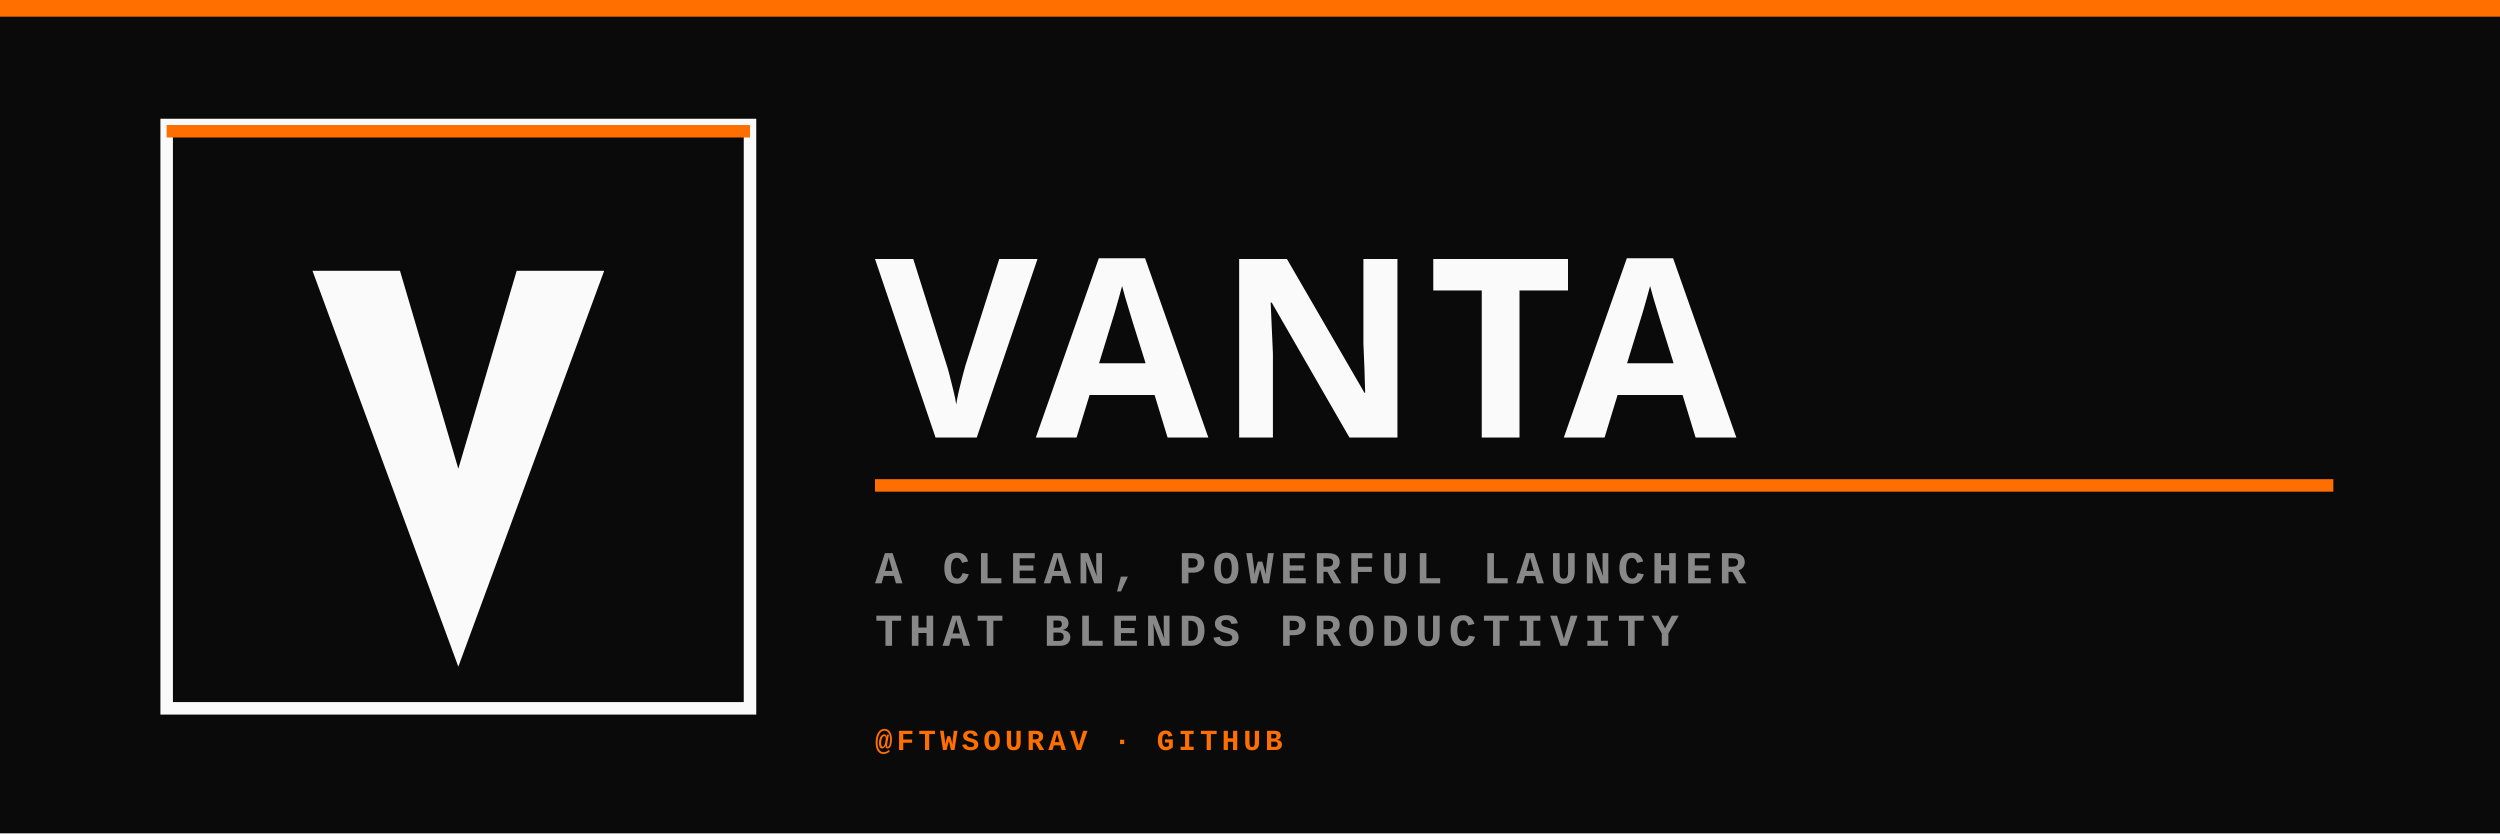
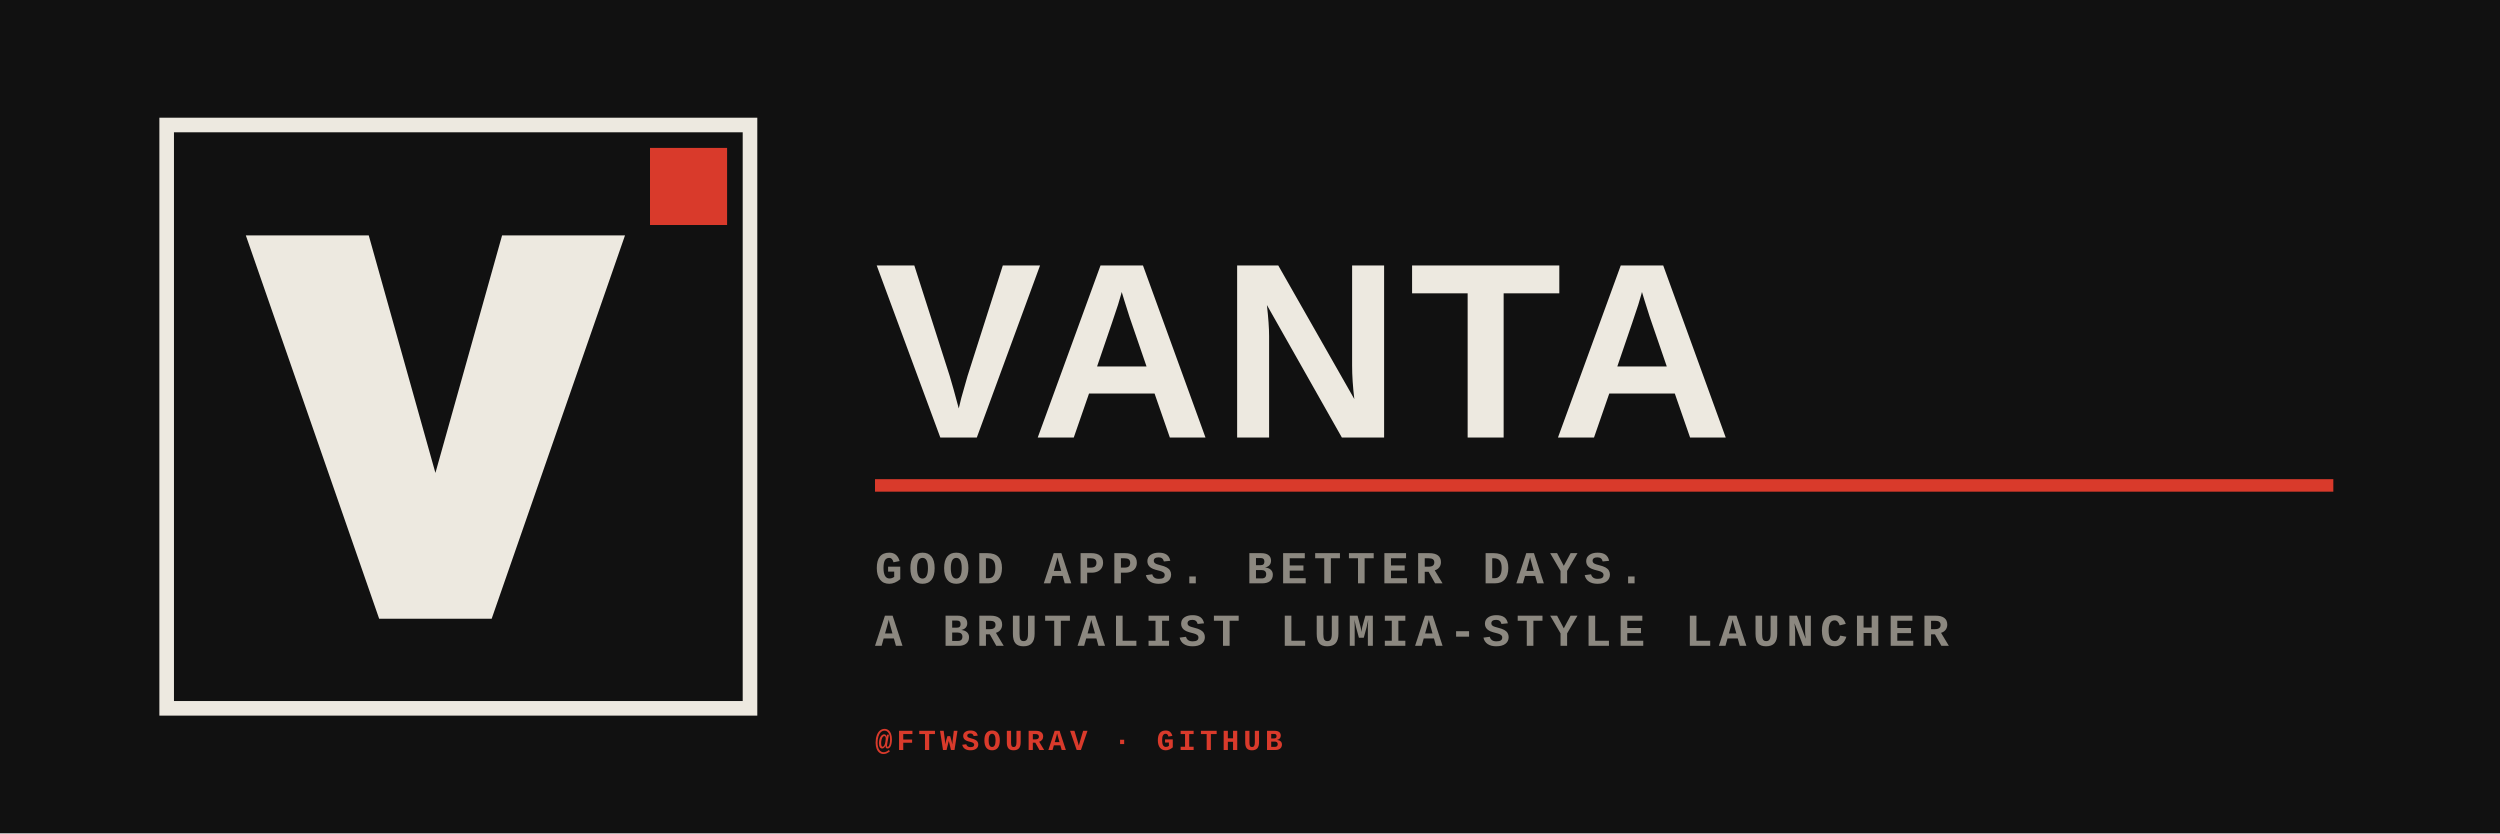
<svg xmlns="http://www.w3.org/2000/svg" width="1200" height="400" viewBox="0 0 1200 400">
-   <rect width="1200" height="400" fill="#0a0a0a" />
-   <rect x="0" y="0" width="1200" height="8" fill="#FF6F00" />
+   <rect width="1200" height="400" fill="#111111" />
  <g transform="translate(80, 60)">
-     <rect x="0" y="0" width="280" height="280" fill="none" stroke="#fafafa" stroke-width="6" />
-     <rect x="0" y="0" width="280" height="6" fill="#FF6F00" />
-     <path d="M70 70 L140 260 L210 70 L168 70 L140 165 L112 70 Z" fill="#fafafa" />
+     <rect x="0" y="0" width="280" height="280" fill="none" stroke="#EDE9E0" stroke-width="7" />
+     <path d="M38 53 L97 53 L129 167 L161 53 L220 53 L156 237 L102 237 Z" fill="#EDE9E0" />
+     <rect x="232" y="11" width="37" height="37" fill="#D93A2B" />
  </g>
  <g transform="translate(420, 130)">
-     <text x="0" y="80" font-family="Arial Black, sans-serif" font-weight="900" font-size="120" fill="#fafafa" letter-spacing="4">VANTA</text>
-     <rect x="0" y="100" width="700" height="6" fill="#FF6F00" />
-     <text x="0" y="150" font-family="Courier New, monospace" font-weight="bold" font-size="22" fill="#888" letter-spacing="3">A CLEAN, POWERFUL LAUNCHER</text>
-     <text x="0" y="180" font-family="Courier New, monospace" font-weight="bold" font-size="22" fill="#888" letter-spacing="3">THAT BLENDS PRODUCTIVITY</text>
-     <text x="0" y="230" font-family="Courier New, monospace" font-weight="bold" font-size="14" fill="#FF6F00" letter-spacing="2">@FTWSOURAV · GITHUB</text>
+     <text x="0" y="80" font-family="Arial Black, Arial, sans-serif" font-weight="900" font-size="120" fill="#EDE9E0" letter-spacing="4">VANTA</text>
+     <rect x="0" y="100" width="700" height="6" fill="#D93A2B" />
+     <text x="0" y="150" font-family="Courier New, monospace" font-weight="bold" font-size="22" fill="#8C8880" letter-spacing="3">GOOD APPS. BETTER DAYS.</text>
+     <text x="0" y="180" font-family="Courier New, monospace" font-weight="bold" font-size="22" fill="#8C8880" letter-spacing="3">A BRUTALIST LUMIA-STYLE LAUNCHER</text>
+     <text x="0" y="230" font-family="Courier New, monospace" font-weight="bold" font-size="14" fill="#D93A2B" letter-spacing="2">@FTWSOURAV · GITHUB</text>
  </g>
</svg>
